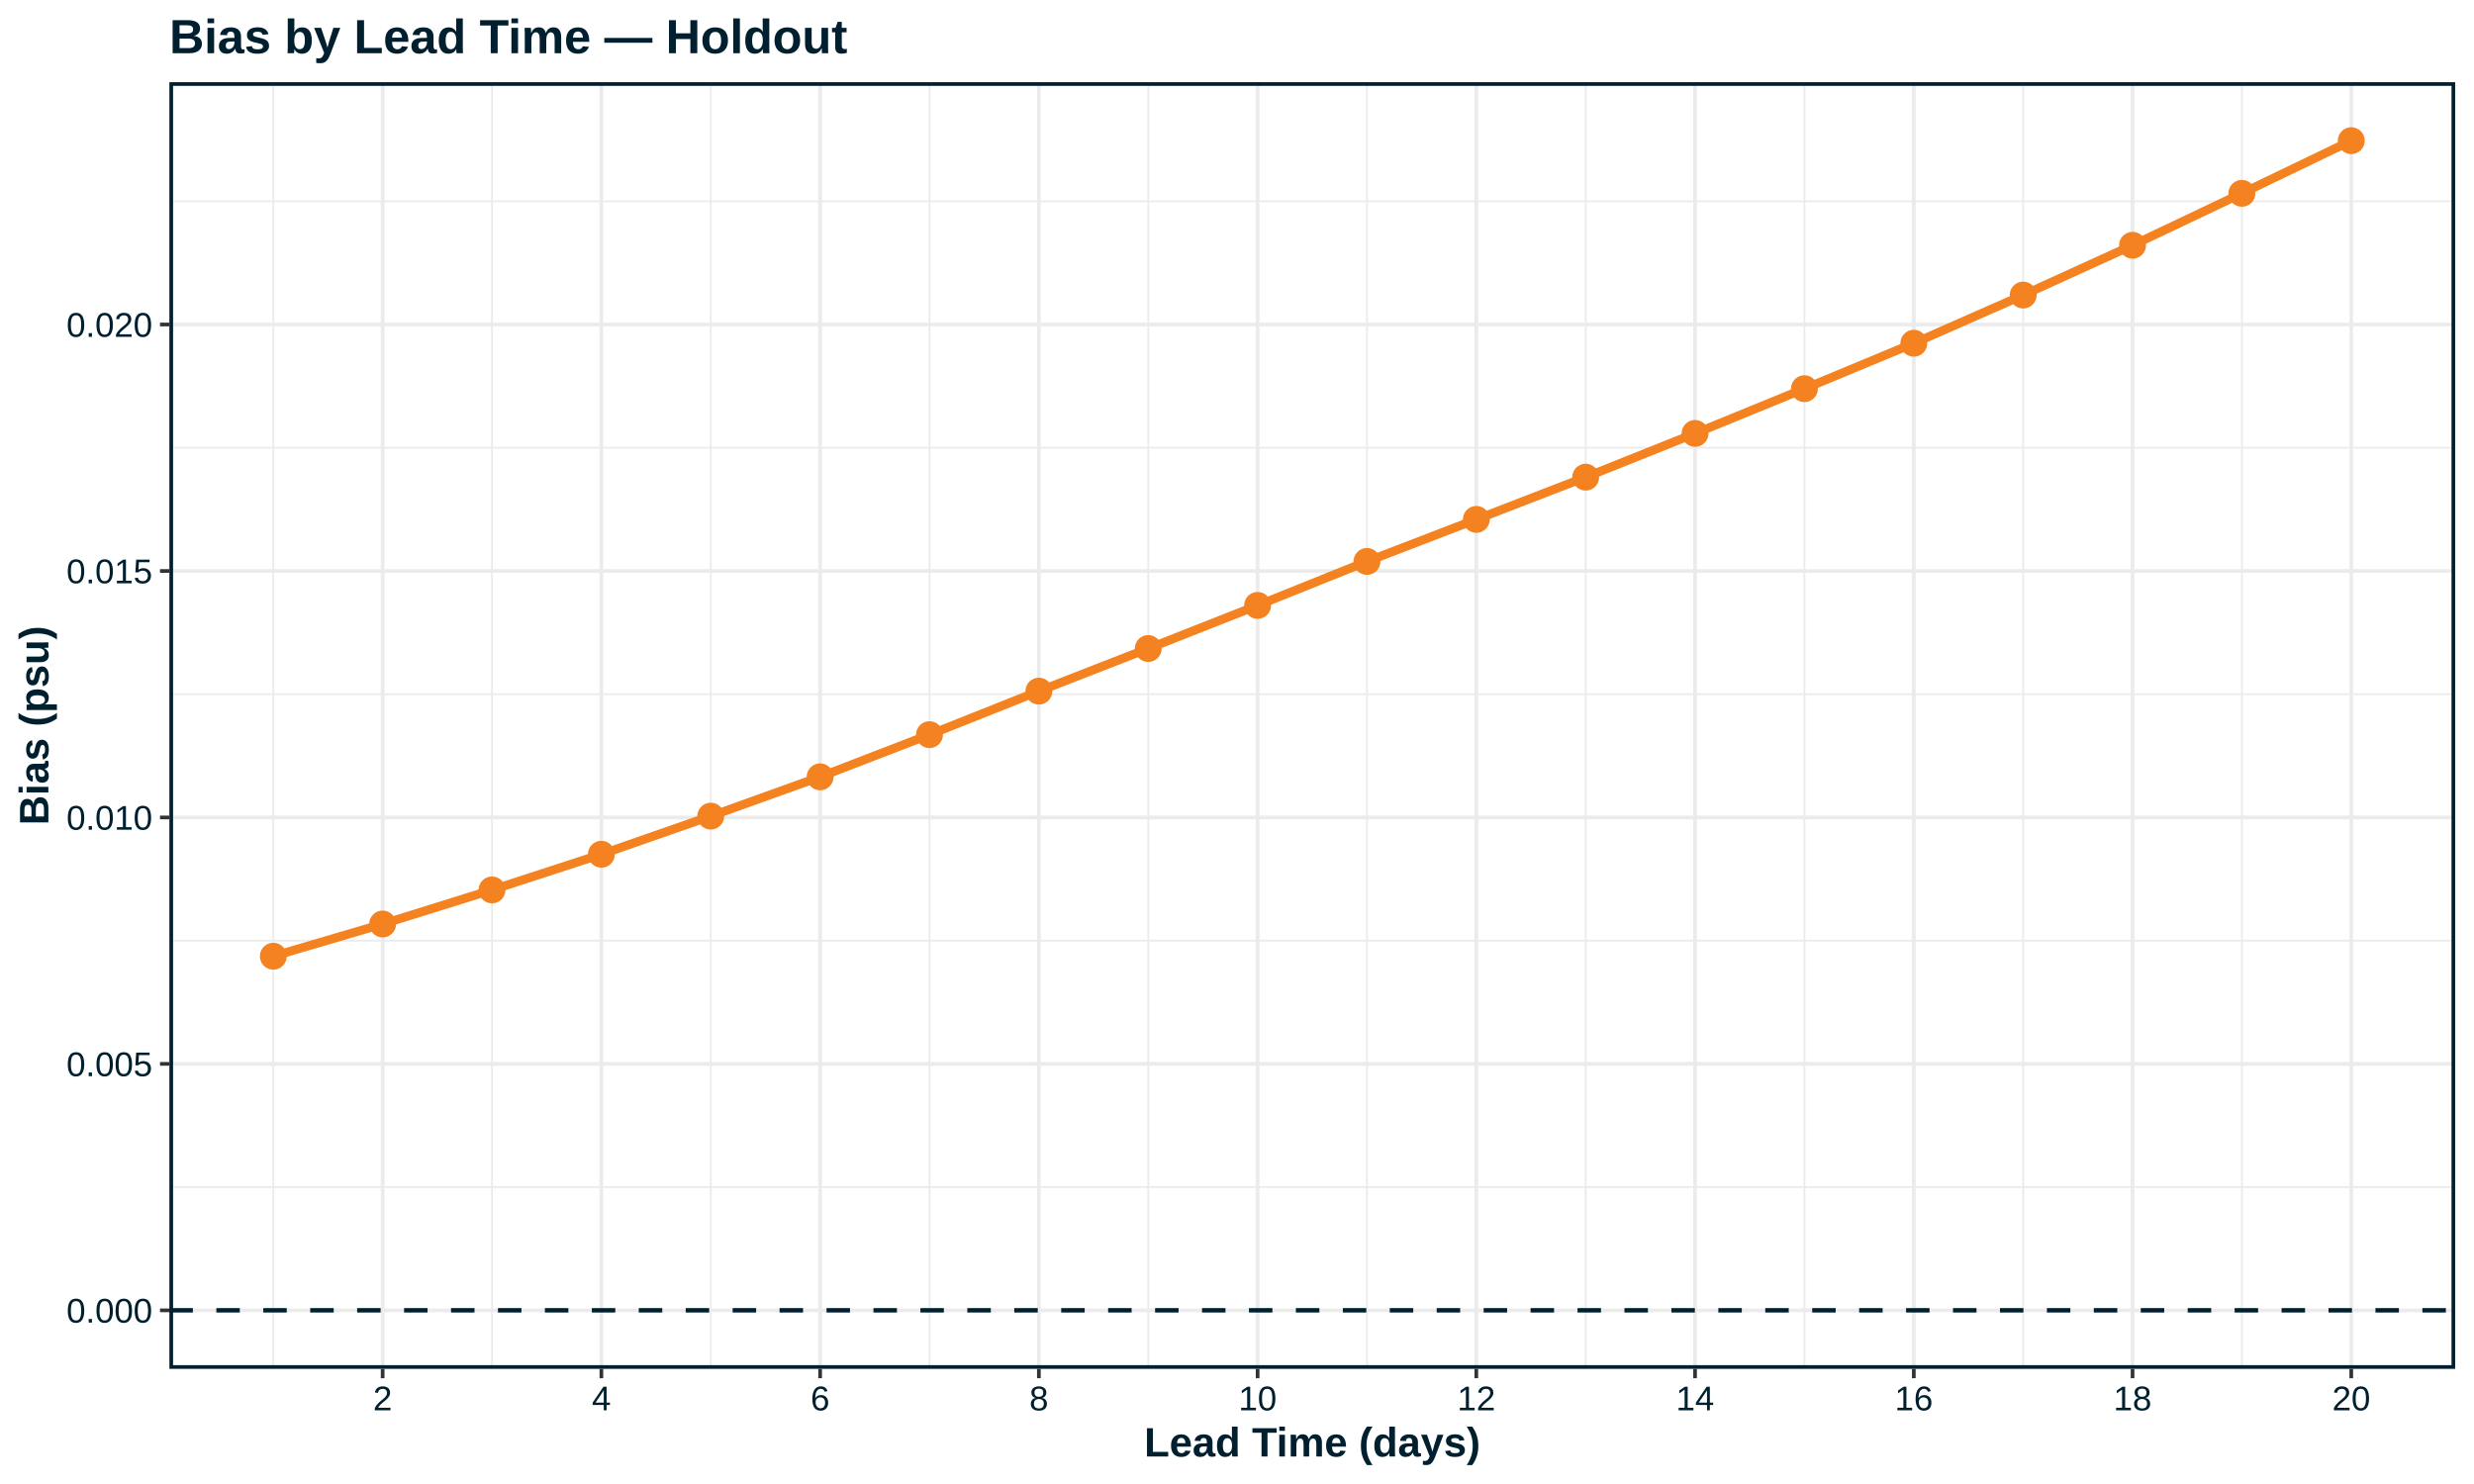
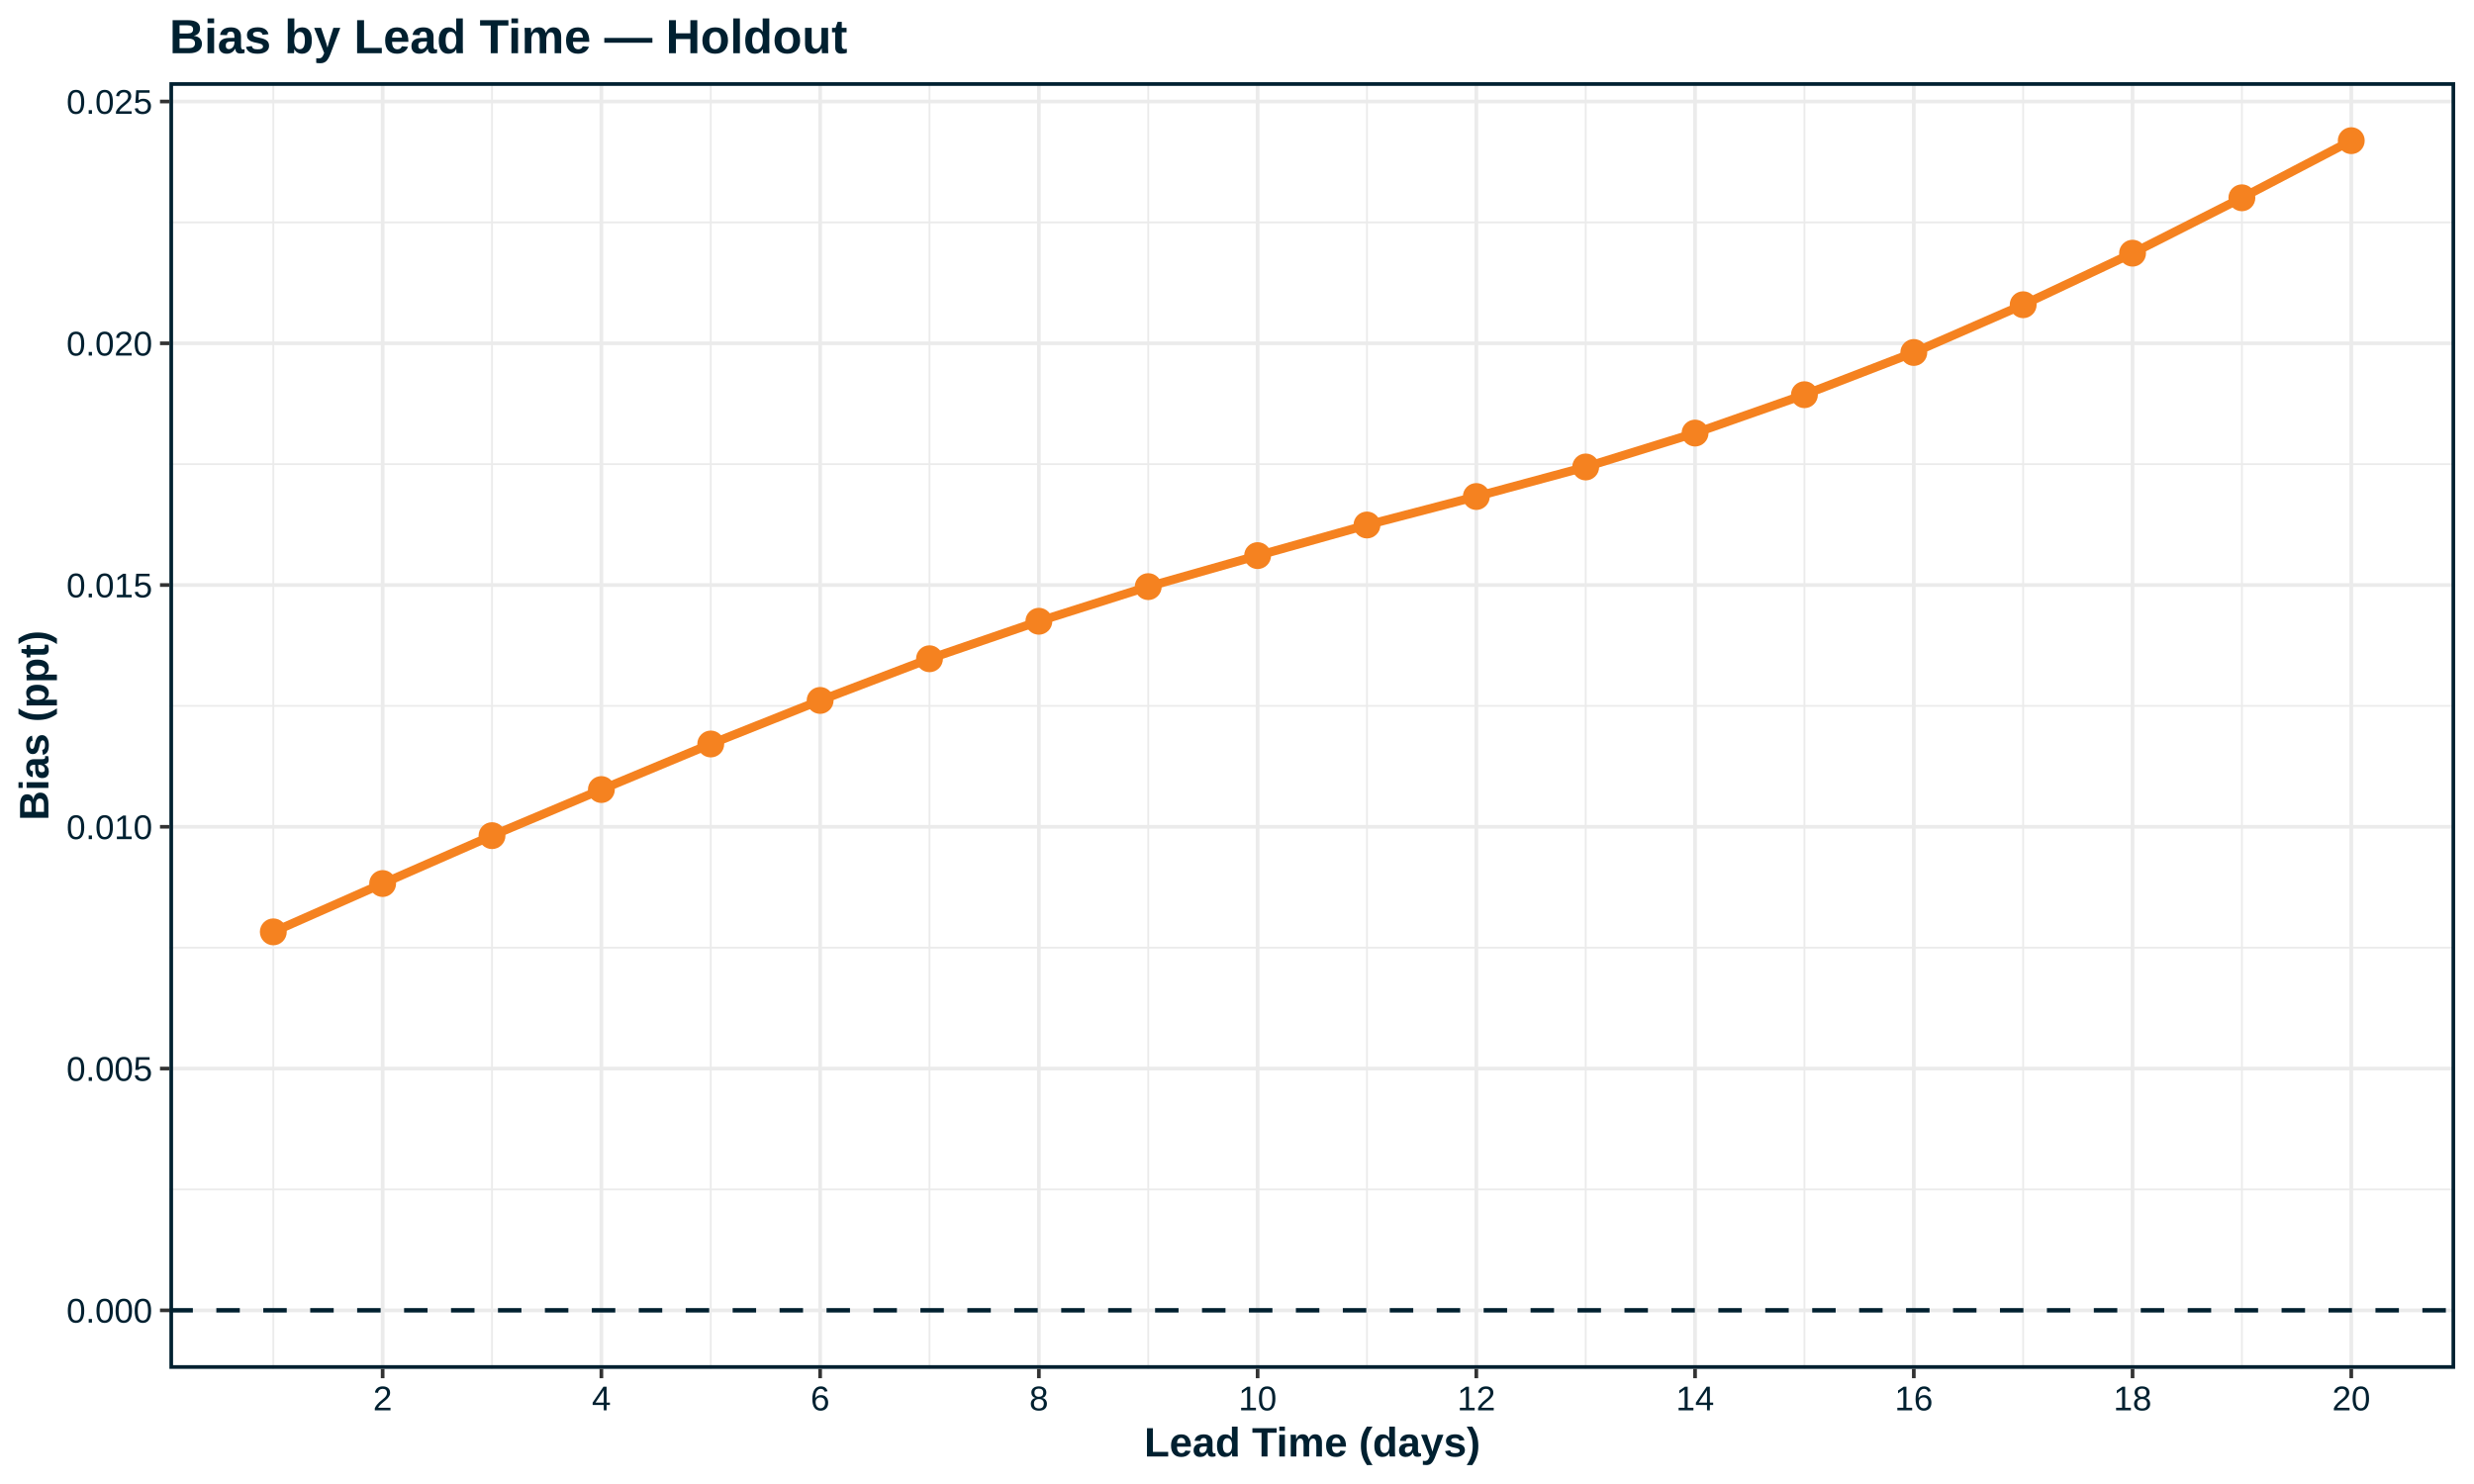
<svg xmlns="http://www.w3.org/2000/svg" width="720.00pt" height="432.00pt" viewBox="0 0 720.00 432.00">
  <g class="svglite">
    <defs>
      <style type="text/css">
    .svglite line, .svglite polyline, .svglite polygon, .svglite path, .svglite rect, .svglite circle {
      fill: none;
      stroke: #000000;
      stroke-linecap: round;
      stroke-linejoin: round;
      stroke-miterlimit: 10.00;
    }
    .svglite text {
      white-space: pre;
    }
    .svglite g.glyphgroup path {
      fill: inherit;
      stroke: none;
    }
  </style>
    </defs>
    <rect width="100%" height="100%" style="stroke: none; fill: #FFFFFF;" />
    <defs>
      <clipPath id="cpMC4wMHw3MjAuMDB8MC4wMHw0MzIuMDA=">
        <rect x="0.00" y="0.00" width="720.00" height="432.00" />
      </clipPath>
    </defs>
    <g clip-path="url(#cpMC4wMHw3MjAuMDB8MC4wMHw0MzIuMDA=)">
      <rect x="0.00" y="0.00" width="720.00" height="432.00" style="stroke-width: 1.07; stroke: #FFFFFF; fill: #FFFFFF;" />
    </g>
    <defs>
      <clipPath id="cpNDkuMzB8NzE0LjUyfDIzLjkzfDM5OC40Nw==">
        <rect x="49.30" y="23.93" width="665.22" height="374.54" />
      </clipPath>
    </defs>
    <g clip-path="url(#cpNDkuMzB8NzE0LjUyfDIzLjkzfDM5OC40Nw==)">
      <rect x="49.30" y="23.93" width="665.22" height="374.54" style="stroke-width: 1.07; stroke: none; fill: #FFFFFF;" />
-       <polyline points="49.30,345.57 714.52,345.57 " style="stroke-width: 0.53; stroke: #EBEBEB; stroke-linecap: butt;" />
-       <polyline points="49.30,273.83 714.52,273.83 " style="stroke-width: 0.53; stroke: #EBEBEB; stroke-linecap: butt;" />
-       <polyline points="49.30,202.09 714.52,202.09 " style="stroke-width: 0.53; stroke: #EBEBEB; stroke-linecap: butt;" />
-       <polyline points="49.30,130.34 714.52,130.34 " style="stroke-width: 0.53; stroke: #EBEBEB; stroke-linecap: butt;" />
-       <polyline points="49.30,58.60 714.52,58.60 " style="stroke-width: 0.53; stroke: #EBEBEB; stroke-linecap: butt;" />
+       <polyline points="49.30,346.25 714.52,346.25 " style="stroke-width: 0.53; stroke: #EBEBEB; stroke-linecap: butt;" />
+       <polyline points="49.30,275.87 714.52,275.87 " style="stroke-width: 0.53; stroke: #EBEBEB; stroke-linecap: butt;" />
+       <polyline points="49.30,205.49 714.52,205.49 " style="stroke-width: 0.53; stroke: #EBEBEB; stroke-linecap: butt;" />
+       <polyline points="49.30,135.12 714.52,135.12 " style="stroke-width: 0.53; stroke: #EBEBEB; stroke-linecap: butt;" />
+       <polyline points="49.30,64.74 714.52,64.74 " style="stroke-width: 0.53; stroke: #EBEBEB; stroke-linecap: butt;" />
      <polyline points="79.54,398.47 79.54,23.93 " style="stroke-width: 0.53; stroke: #EBEBEB; stroke-linecap: butt;" />
      <polyline points="143.19,398.47 143.19,23.93 " style="stroke-width: 0.53; stroke: #EBEBEB; stroke-linecap: butt;" />
      <polyline points="206.85,398.47 206.85,23.93 " style="stroke-width: 0.53; stroke: #EBEBEB; stroke-linecap: butt;" />
      <polyline points="270.51,398.47 270.51,23.93 " style="stroke-width: 0.53; stroke: #EBEBEB; stroke-linecap: butt;" />
      <polyline points="334.17,398.47 334.17,23.93 " style="stroke-width: 0.53; stroke: #EBEBEB; stroke-linecap: butt;" />
      <polyline points="397.82,398.47 397.82,23.93 " style="stroke-width: 0.53; stroke: #EBEBEB; stroke-linecap: butt;" />
      <polyline points="461.48,398.47 461.48,23.93 " style="stroke-width: 0.53; stroke: #EBEBEB; stroke-linecap: butt;" />
      <polyline points="525.14,398.47 525.14,23.93 " style="stroke-width: 0.53; stroke: #EBEBEB; stroke-linecap: butt;" />
      <polyline points="588.80,398.47 588.80,23.93 " style="stroke-width: 0.53; stroke: #EBEBEB; stroke-linecap: butt;" />
      <polyline points="652.45,398.47 652.45,23.93 " style="stroke-width: 0.53; stroke: #EBEBEB; stroke-linecap: butt;" />
      <polyline points="49.30,381.44 714.52,381.44 " style="stroke-width: 1.07; stroke: #EBEBEB; stroke-linecap: butt;" />
-       <polyline points="49.30,309.70 714.52,309.70 " style="stroke-width: 1.07; stroke: #EBEBEB; stroke-linecap: butt;" />
-       <polyline points="49.30,237.96 714.52,237.96 " style="stroke-width: 1.07; stroke: #EBEBEB; stroke-linecap: butt;" />
-       <polyline points="49.30,166.21 714.52,166.21 " style="stroke-width: 1.07; stroke: #EBEBEB; stroke-linecap: butt;" />
-       <polyline points="49.30,94.47 714.52,94.47 " style="stroke-width: 1.07; stroke: #EBEBEB; stroke-linecap: butt;" />
+       <polyline points="49.30,311.06 714.52,311.06 " style="stroke-width: 1.07; stroke: #EBEBEB; stroke-linecap: butt;" />
+       <polyline points="49.30,240.68 714.52,240.68 " style="stroke-width: 1.07; stroke: #EBEBEB; stroke-linecap: butt;" />
+       <polyline points="49.30,170.30 714.52,170.30 " style="stroke-width: 1.07; stroke: #EBEBEB; stroke-linecap: butt;" />
+       <polyline points="49.30,99.93 714.52,99.93 " style="stroke-width: 1.07; stroke: #EBEBEB; stroke-linecap: butt;" />
+       <polyline points="49.30,29.55 714.52,29.55 " style="stroke-width: 1.07; stroke: #EBEBEB; stroke-linecap: butt;" />
      <polyline points="111.36,398.47 111.36,23.93 " style="stroke-width: 1.07; stroke: #EBEBEB; stroke-linecap: butt;" />
      <polyline points="175.02,398.47 175.02,23.93 " style="stroke-width: 1.07; stroke: #EBEBEB; stroke-linecap: butt;" />
      <polyline points="238.68,398.47 238.68,23.93 " style="stroke-width: 1.07; stroke: #EBEBEB; stroke-linecap: butt;" />
      <polyline points="302.34,398.47 302.34,23.93 " style="stroke-width: 1.07; stroke: #EBEBEB; stroke-linecap: butt;" />
      <polyline points="366.00,398.47 366.00,23.93 " style="stroke-width: 1.07; stroke: #EBEBEB; stroke-linecap: butt;" />
      <polyline points="429.65,398.47 429.65,23.93 " style="stroke-width: 1.07; stroke: #EBEBEB; stroke-linecap: butt;" />
      <polyline points="493.31,398.47 493.31,23.93 " style="stroke-width: 1.07; stroke: #EBEBEB; stroke-linecap: butt;" />
      <polyline points="556.97,398.47 556.97,23.93 " style="stroke-width: 1.07; stroke: #EBEBEB; stroke-linecap: butt;" />
      <polyline points="620.63,398.47 620.63,23.93 " style="stroke-width: 1.07; stroke: #EBEBEB; stroke-linecap: butt;" />
      <polyline points="684.28,398.47 684.28,23.93 " style="stroke-width: 1.07; stroke: #EBEBEB; stroke-linecap: butt;" />
      <line x1="49.30" y1="381.44" x2="714.52" y2="381.44" style="stroke-width: 1.28; stroke: #002030; stroke-dasharray: 6.83,6.83; stroke-linecap: butt;" />
-       <polyline points="79.54,278.36 111.36,268.98 143.19,259.06 175.02,248.68 206.85,237.58 238.68,226.14 270.51,213.86 302.34,201.19 334.17,188.78 366.00,176.24 397.82,163.44 429.65,151.20 461.48,138.90 493.31,126.17 525.14,113.15 556.97,99.92 588.80,85.89 620.63,71.40 652.45,56.28 684.28,40.95 " style="stroke-width: 2.56; stroke: #F58220; stroke-linecap: butt;" />
-       <circle cx="79.54" cy="278.36" r="3.56" style="stroke-width: 0.71; stroke: #F58220; fill: #F58220;" />
-       <circle cx="111.36" cy="268.98" r="3.56" style="stroke-width: 0.71; stroke: #F58220; fill: #F58220;" />
-       <circle cx="143.19" cy="259.06" r="3.56" style="stroke-width: 0.71; stroke: #F58220; fill: #F58220;" />
-       <circle cx="175.02" cy="248.68" r="3.56" style="stroke-width: 0.71; stroke: #F58220; fill: #F58220;" />
-       <circle cx="206.85" cy="237.58" r="3.56" style="stroke-width: 0.71; stroke: #F58220; fill: #F58220;" />
-       <circle cx="238.68" cy="226.14" r="3.56" style="stroke-width: 0.71; stroke: #F58220; fill: #F58220;" />
-       <circle cx="270.51" cy="213.86" r="3.56" style="stroke-width: 0.71; stroke: #F58220; fill: #F58220;" />
-       <circle cx="302.34" cy="201.19" r="3.56" style="stroke-width: 0.71; stroke: #F58220; fill: #F58220;" />
-       <circle cx="334.17" cy="188.78" r="3.56" style="stroke-width: 0.71; stroke: #F58220; fill: #F58220;" />
-       <circle cx="366.00" cy="176.24" r="3.56" style="stroke-width: 0.71; stroke: #F58220; fill: #F58220;" />
-       <circle cx="397.82" cy="163.44" r="3.56" style="stroke-width: 0.71; stroke: #F58220; fill: #F58220;" />
-       <circle cx="429.65" cy="151.20" r="3.56" style="stroke-width: 0.71; stroke: #F58220; fill: #F58220;" />
-       <circle cx="461.48" cy="138.90" r="3.56" style="stroke-width: 0.71; stroke: #F58220; fill: #F58220;" />
-       <circle cx="493.31" cy="126.17" r="3.56" style="stroke-width: 0.71; stroke: #F58220; fill: #F58220;" />
-       <circle cx="525.14" cy="113.15" r="3.56" style="stroke-width: 0.71; stroke: #F58220; fill: #F58220;" />
-       <circle cx="556.97" cy="99.92" r="3.56" style="stroke-width: 0.71; stroke: #F58220; fill: #F58220;" />
-       <circle cx="588.80" cy="85.89" r="3.56" style="stroke-width: 0.71; stroke: #F58220; fill: #F58220;" />
-       <circle cx="620.63" cy="71.40" r="3.56" style="stroke-width: 0.71; stroke: #F58220; fill: #F58220;" />
-       <circle cx="652.45" cy="56.28" r="3.56" style="stroke-width: 0.71; stroke: #F58220; fill: #F58220;" />
+       <polyline points="79.54,271.27 111.36,257.20 143.19,243.26 175.02,229.84 206.85,216.58 238.68,203.90 270.51,191.77 302.34,180.85 334.17,170.77 366.00,161.74 397.82,152.83 429.65,144.54 461.48,135.94 493.31,126.07 525.14,114.90 556.97,102.61 588.80,88.71 620.63,73.70 652.45,57.58 684.28,40.95 " style="stroke-width: 2.56; stroke: #F58220; stroke-linecap: butt;" />
+       <circle cx="79.54" cy="271.27" r="3.56" style="stroke-width: 0.71; stroke: #F58220; fill: #F58220;" />
+       <circle cx="111.36" cy="257.20" r="3.56" style="stroke-width: 0.71; stroke: #F58220; fill: #F58220;" />
+       <circle cx="143.19" cy="243.26" r="3.56" style="stroke-width: 0.71; stroke: #F58220; fill: #F58220;" />
+       <circle cx="175.02" cy="229.84" r="3.56" style="stroke-width: 0.71; stroke: #F58220; fill: #F58220;" />
+       <circle cx="206.85" cy="216.58" r="3.56" style="stroke-width: 0.71; stroke: #F58220; fill: #F58220;" />
+       <circle cx="238.68" cy="203.90" r="3.56" style="stroke-width: 0.71; stroke: #F58220; fill: #F58220;" />
+       <circle cx="270.51" cy="191.77" r="3.56" style="stroke-width: 0.71; stroke: #F58220; fill: #F58220;" />
+       <circle cx="302.34" cy="180.85" r="3.56" style="stroke-width: 0.71; stroke: #F58220; fill: #F58220;" />
+       <circle cx="334.17" cy="170.77" r="3.56" style="stroke-width: 0.71; stroke: #F58220; fill: #F58220;" />
+       <circle cx="366.00" cy="161.74" r="3.56" style="stroke-width: 0.71; stroke: #F58220; fill: #F58220;" />
+       <circle cx="397.82" cy="152.83" r="3.56" style="stroke-width: 0.71; stroke: #F58220; fill: #F58220;" />
+       <circle cx="429.65" cy="144.54" r="3.56" style="stroke-width: 0.71; stroke: #F58220; fill: #F58220;" />
+       <circle cx="461.48" cy="135.94" r="3.56" style="stroke-width: 0.71; stroke: #F58220; fill: #F58220;" />
+       <circle cx="493.31" cy="126.07" r="3.56" style="stroke-width: 0.71; stroke: #F58220; fill: #F58220;" />
+       <circle cx="525.14" cy="114.90" r="3.56" style="stroke-width: 0.71; stroke: #F58220; fill: #F58220;" />
+       <circle cx="556.97" cy="102.61" r="3.56" style="stroke-width: 0.71; stroke: #F58220; fill: #F58220;" />
+       <circle cx="588.80" cy="88.71" r="3.56" style="stroke-width: 0.71; stroke: #F58220; fill: #F58220;" />
+       <circle cx="620.63" cy="73.70" r="3.56" style="stroke-width: 0.71; stroke: #F58220; fill: #F58220;" />
+       <circle cx="652.45" cy="57.58" r="3.56" style="stroke-width: 0.71; stroke: #F58220; fill: #F58220;" />
      <circle cx="684.28" cy="40.95" r="3.56" style="stroke-width: 0.71; stroke: #F58220; fill: #F58220;" />
      <rect x="49.30" y="23.93" width="665.22" height="374.54" style="stroke-width: 2.13; stroke: #002030;" />
    </g>
    <g clip-path="url(#cpMC4wMHw3MjAuMDB8MC4wMHw0MzIuMDA=)">
      <text x="44.37" y="385.02" text-anchor="end" style="font-size: 10.00px;fill: #002030; font-family: &quot;Arial&quot;;" textLength="25.03px" lengthAdjust="spacingAndGlyphs">0.000</text>
-       <text x="44.37" y="313.28" text-anchor="end" style="font-size: 10.00px;fill: #002030; font-family: &quot;Arial&quot;;" textLength="25.03px" lengthAdjust="spacingAndGlyphs">0.005</text>
-       <text x="44.37" y="241.54" text-anchor="end" style="font-size: 10.00px;fill: #002030; font-family: &quot;Arial&quot;;" textLength="25.03px" lengthAdjust="spacingAndGlyphs">0.010</text>
-       <text x="44.37" y="169.80" text-anchor="end" style="font-size: 10.00px;fill: #002030; font-family: &quot;Arial&quot;;" textLength="25.03px" lengthAdjust="spacingAndGlyphs">0.015</text>
-       <text x="44.37" y="98.05" text-anchor="end" style="font-size: 10.00px;fill: #002030; font-family: &quot;Arial&quot;;" textLength="25.03px" lengthAdjust="spacingAndGlyphs">0.020</text>
+       <text x="44.37" y="314.64" text-anchor="end" style="font-size: 10.00px;fill: #002030; font-family: &quot;Arial&quot;;" textLength="25.03px" lengthAdjust="spacingAndGlyphs">0.005</text>
+       <text x="44.37" y="244.27" text-anchor="end" style="font-size: 10.00px;fill: #002030; font-family: &quot;Arial&quot;;" textLength="25.03px" lengthAdjust="spacingAndGlyphs">0.010</text>
+       <text x="44.37" y="173.89" text-anchor="end" style="font-size: 10.00px;fill: #002030; font-family: &quot;Arial&quot;;" textLength="25.03px" lengthAdjust="spacingAndGlyphs">0.015</text>
+       <text x="44.37" y="103.51" text-anchor="end" style="font-size: 10.00px;fill: #002030; font-family: &quot;Arial&quot;;" textLength="25.03px" lengthAdjust="spacingAndGlyphs">0.020</text>
+       <text x="44.37" y="33.13" text-anchor="end" style="font-size: 10.00px;fill: #002030; font-family: &quot;Arial&quot;;" textLength="25.03px" lengthAdjust="spacingAndGlyphs">0.025</text>
      <polyline points="46.56,381.44 49.30,381.44 " style="stroke-width: 1.07; stroke: #333333; stroke-linecap: butt;" />
-       <polyline points="46.56,309.70 49.30,309.70 " style="stroke-width: 1.07; stroke: #333333; stroke-linecap: butt;" />
-       <polyline points="46.56,237.96 49.30,237.96 " style="stroke-width: 1.07; stroke: #333333; stroke-linecap: butt;" />
-       <polyline points="46.56,166.21 49.30,166.21 " style="stroke-width: 1.07; stroke: #333333; stroke-linecap: butt;" />
-       <polyline points="46.56,94.47 49.30,94.47 " style="stroke-width: 1.07; stroke: #333333; stroke-linecap: butt;" />
+       <polyline points="46.56,311.06 49.30,311.06 " style="stroke-width: 1.07; stroke: #333333; stroke-linecap: butt;" />
+       <polyline points="46.56,240.68 49.30,240.68 " style="stroke-width: 1.07; stroke: #333333; stroke-linecap: butt;" />
+       <polyline points="46.56,170.30 49.30,170.30 " style="stroke-width: 1.07; stroke: #333333; stroke-linecap: butt;" />
+       <polyline points="46.56,99.93 49.30,99.93 " style="stroke-width: 1.07; stroke: #333333; stroke-linecap: butt;" />
+       <polyline points="46.56,29.55 49.30,29.55 " style="stroke-width: 1.07; stroke: #333333; stroke-linecap: butt;" />
      <polyline points="111.36,401.21 111.36,398.47 " style="stroke-width: 1.07; stroke: #333333; stroke-linecap: butt;" />
      <polyline points="175.02,401.21 175.02,398.47 " style="stroke-width: 1.07; stroke: #333333; stroke-linecap: butt;" />
      <polyline points="238.68,401.21 238.68,398.47 " style="stroke-width: 1.07; stroke: #333333; stroke-linecap: butt;" />
      <polyline points="302.34,401.21 302.34,398.47 " style="stroke-width: 1.07; stroke: #333333; stroke-linecap: butt;" />
      <polyline points="366.00,401.21 366.00,398.47 " style="stroke-width: 1.07; stroke: #333333; stroke-linecap: butt;" />
      <polyline points="429.65,401.21 429.65,398.47 " style="stroke-width: 1.07; stroke: #333333; stroke-linecap: butt;" />
      <polyline points="493.31,401.21 493.31,398.47 " style="stroke-width: 1.07; stroke: #333333; stroke-linecap: butt;" />
      <polyline points="556.97,401.21 556.97,398.47 " style="stroke-width: 1.07; stroke: #333333; stroke-linecap: butt;" />
      <polyline points="620.63,401.21 620.63,398.47 " style="stroke-width: 1.07; stroke: #333333; stroke-linecap: butt;" />
      <polyline points="684.28,401.21 684.28,398.47 " style="stroke-width: 1.07; stroke: #333333; stroke-linecap: butt;" />
      <text x="111.36" y="410.56" text-anchor="middle" style="font-size: 10.00px;fill: #002030; font-family: &quot;Arial&quot;;" textLength="5.56px" lengthAdjust="spacingAndGlyphs">2</text>
      <text x="175.02" y="410.56" text-anchor="middle" style="font-size: 10.00px;fill: #002030; font-family: &quot;Arial&quot;;" textLength="5.56px" lengthAdjust="spacingAndGlyphs">4</text>
      <text x="238.68" y="410.56" text-anchor="middle" style="font-size: 10.00px;fill: #002030; font-family: &quot;Arial&quot;;" textLength="5.56px" lengthAdjust="spacingAndGlyphs">6</text>
      <text x="302.34" y="410.56" text-anchor="middle" style="font-size: 10.00px;fill: #002030; font-family: &quot;Arial&quot;;" textLength="5.56px" lengthAdjust="spacingAndGlyphs">8</text>
      <text x="366.00" y="410.56" text-anchor="middle" style="font-size: 10.00px;fill: #002030; font-family: &quot;Arial&quot;;" textLength="11.12px" lengthAdjust="spacingAndGlyphs">10</text>
      <text x="429.65" y="410.56" text-anchor="middle" style="font-size: 10.00px;fill: #002030; font-family: &quot;Arial&quot;;" textLength="11.12px" lengthAdjust="spacingAndGlyphs">12</text>
      <text x="493.31" y="410.56" text-anchor="middle" style="font-size: 10.00px;fill: #002030; font-family: &quot;Arial&quot;;" textLength="11.12px" lengthAdjust="spacingAndGlyphs">14</text>
      <text x="556.97" y="410.56" text-anchor="middle" style="font-size: 10.00px;fill: #002030; font-family: &quot;Arial&quot;;" textLength="11.12px" lengthAdjust="spacingAndGlyphs">16</text>
      <text x="620.63" y="410.56" text-anchor="middle" style="font-size: 10.00px;fill: #002030; font-family: &quot;Arial&quot;;" textLength="11.12px" lengthAdjust="spacingAndGlyphs">18</text>
      <text x="684.28" y="410.56" text-anchor="middle" style="font-size: 10.00px;fill: #002030; font-family: &quot;Arial&quot;;" textLength="11.12px" lengthAdjust="spacingAndGlyphs">20</text>
      <text x="381.91" y="424.00" text-anchor="middle" style="font-size: 12.00px; font-weight: bold;fill: #002030; font-family: &quot;Arial&quot;;" textLength="97.78px" lengthAdjust="spacingAndGlyphs">Lead Time (days)</text>
-       <text transform="translate(14.08,211.20) rotate(-90)" text-anchor="middle" style="font-size: 12.00px; font-weight: bold;fill: #002030; font-family: &quot;Arial&quot;;" textLength="58.00px" lengthAdjust="spacingAndGlyphs">Bias (psu)</text>
+       <text transform="translate(14.08,211.20) rotate(-90)" text-anchor="middle" style="font-size: 12.00px; font-weight: bold;fill: #002030; font-family: &quot;Arial&quot;;" textLength="55.33px" lengthAdjust="spacingAndGlyphs">Bias (ppt)</text>
      <text x="49.30" y="15.50" style="font-size: 14.00px; font-weight: bold;fill: #002030; font-family: &quot;Arial&quot;;" textLength="197.27px" lengthAdjust="spacingAndGlyphs">Bias by Lead Time — Holdout</text>
    </g>
  </g>
</svg>
